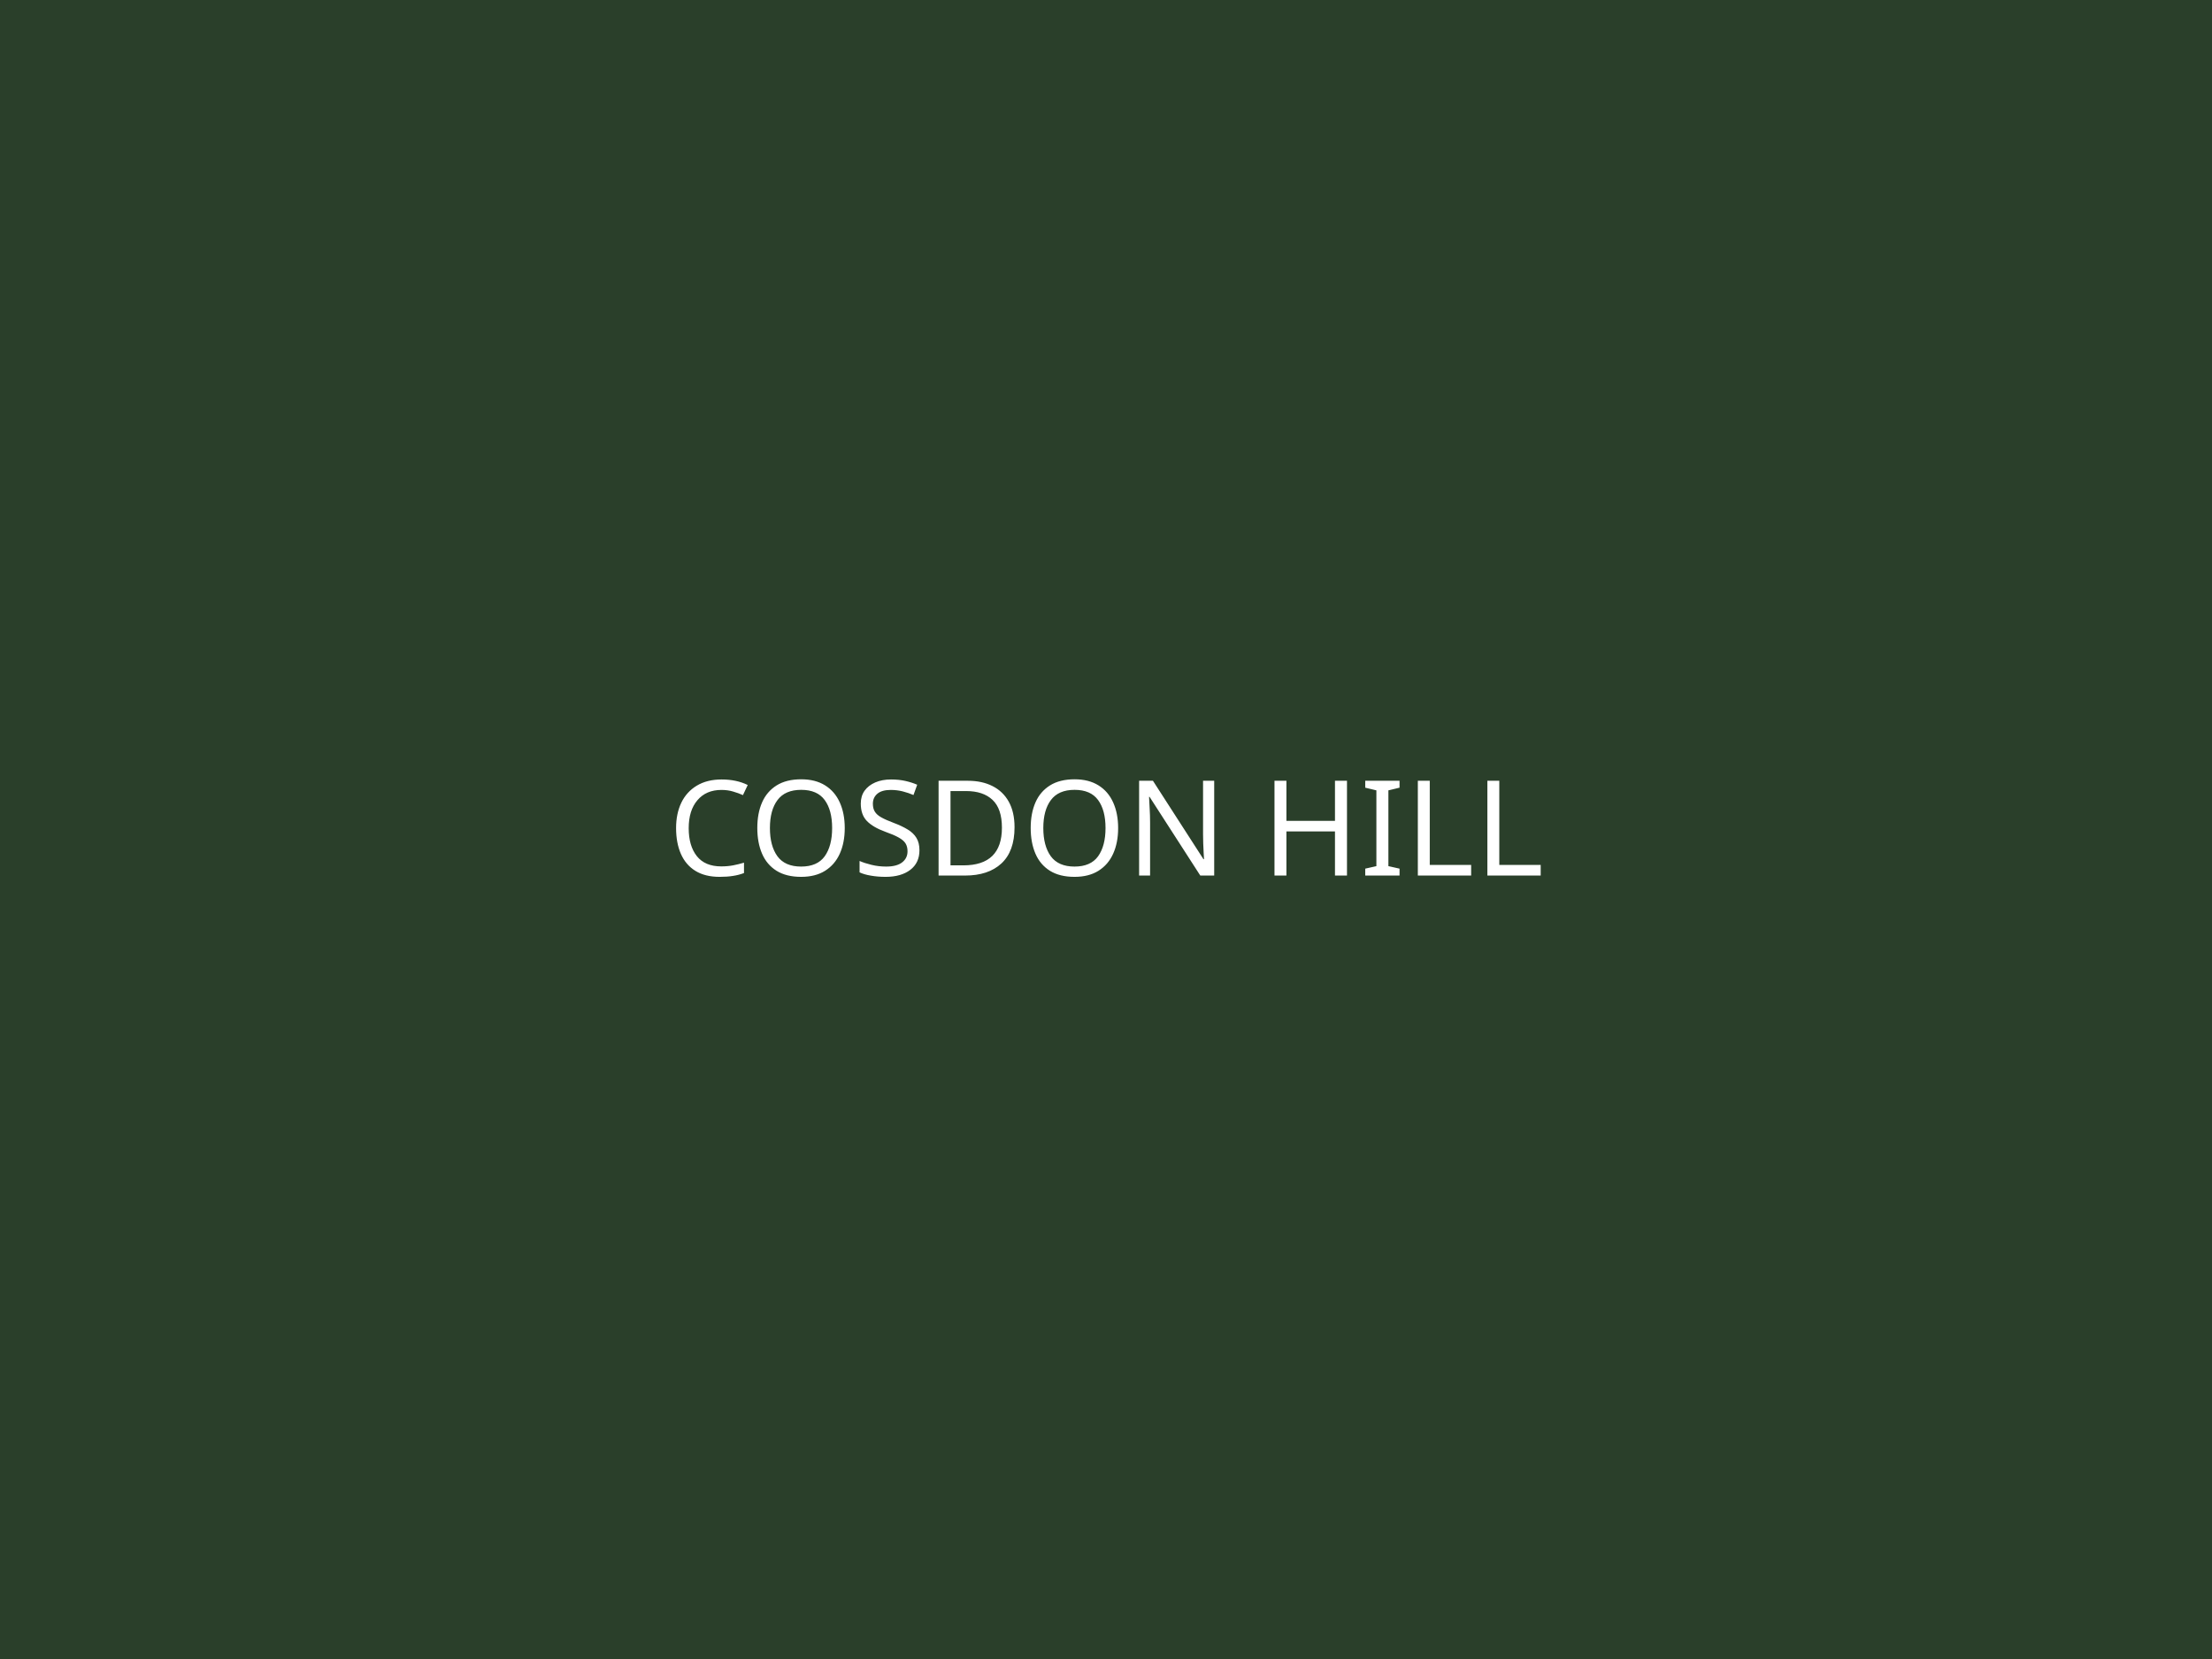
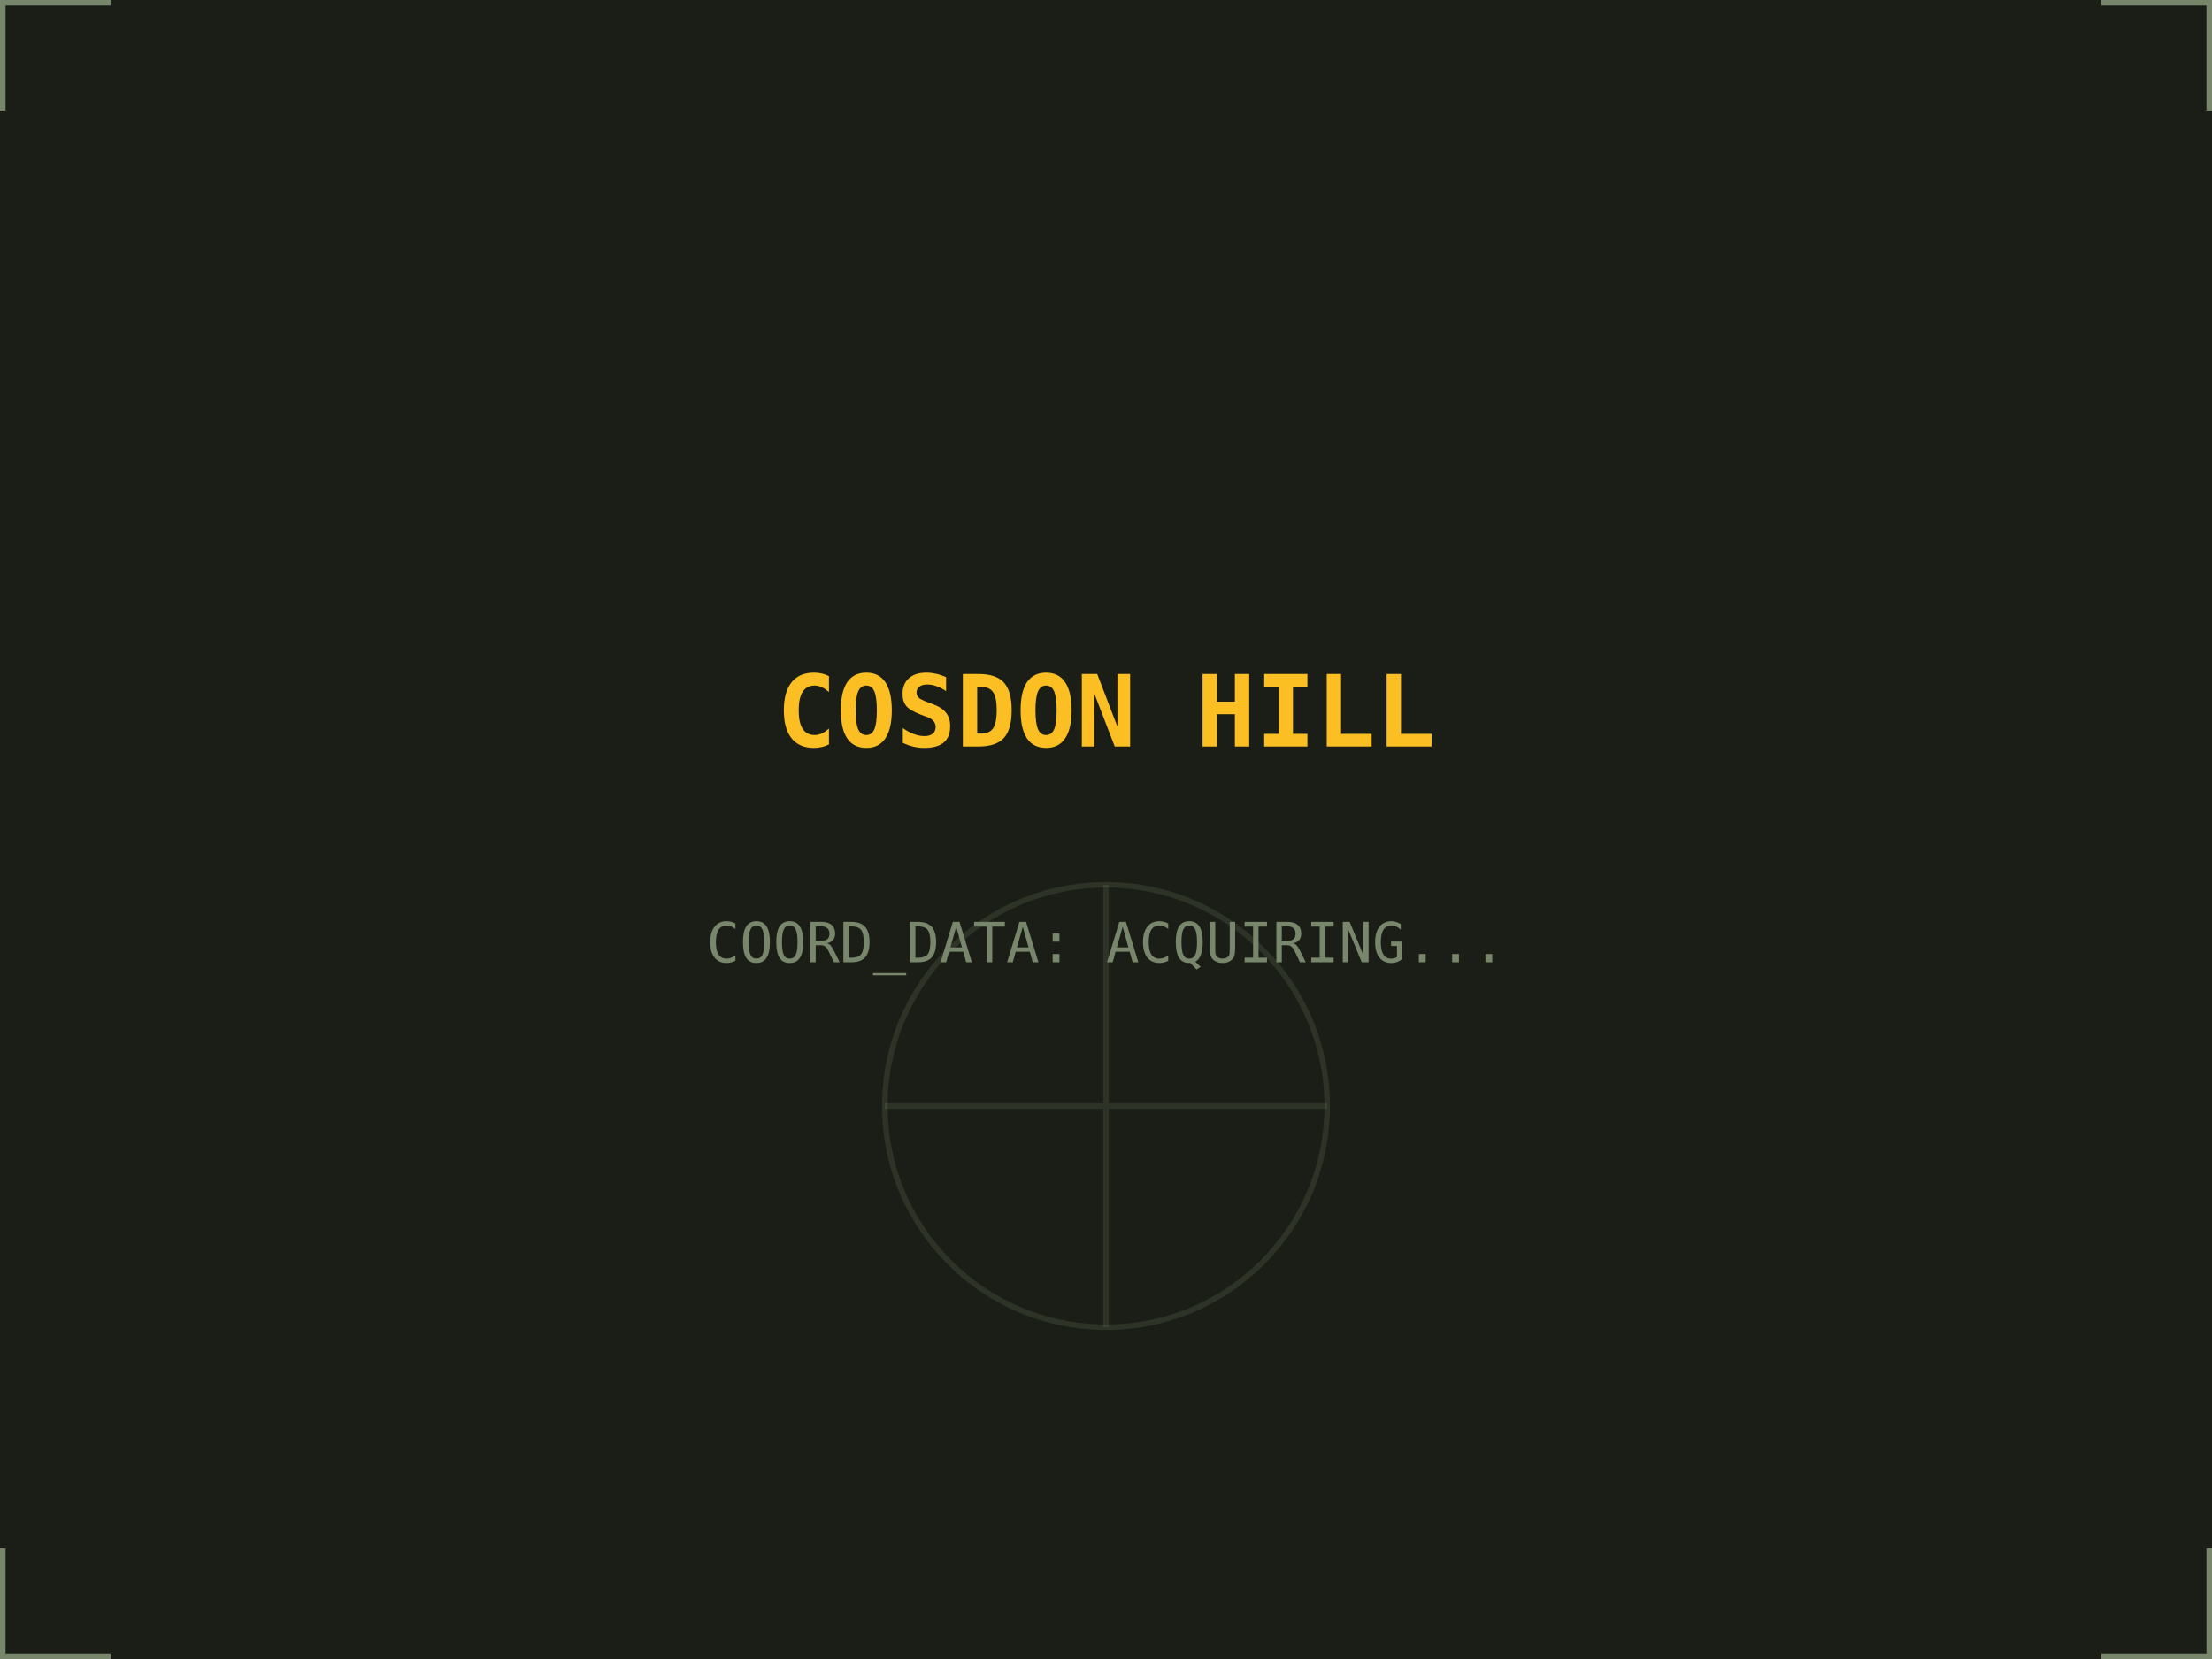
- <svg xmlns="http://www.w3.org/2000/svg" width="400" height="300">
-   <rect width="100%" height="100%" fill="#2a3f2a" />
-   <text x="50%" y="50%" font-family="sans-serif" font-size="24" fill="white" text-anchor="middle" dominant-baseline="middle">COSDON HILL</text>
+ <svg xmlns="http://www.w3.org/2000/svg" width="400" height="300" viewBox="0 0 400 300">
+   <rect width="100%" height="100%" fill="#1a1e17" />
+   <path d="M0 0 L20 0 M0 0 L0 20" stroke="#78866b" stroke-width="2" />
+   <path d="M380 0 L400 0 M400 0 L400 20" stroke="#78866b" stroke-width="2" />
+   <path d="M0 280 L0 300 M0 300 L20 300" stroke="#78866b" stroke-width="2" />
+   <path d="M380 300 L400 300 M400 300 L400 280" stroke="#78866b" stroke-width="2" />
+   <text x="50%" y="45%" font-family="monospace" font-size="18" fill="#fbbf24" text-anchor="middle" font-weight="bold">COSDON HILL</text>
+   <text x="50%" y="58%" font-family="monospace" font-size="10" fill="#78866b" text-anchor="middle">COORD_DATA: ACQUIRING...</text>
+   <circle cx="200" cy="200" r="40" fill="none" stroke="#78866b" stroke-width="1" opacity="0.2" />
+   <path d="M160 200 L240 200 M200 160 L200 240" stroke="#78866b" stroke-width="1" opacity="0.2" />
</svg>
